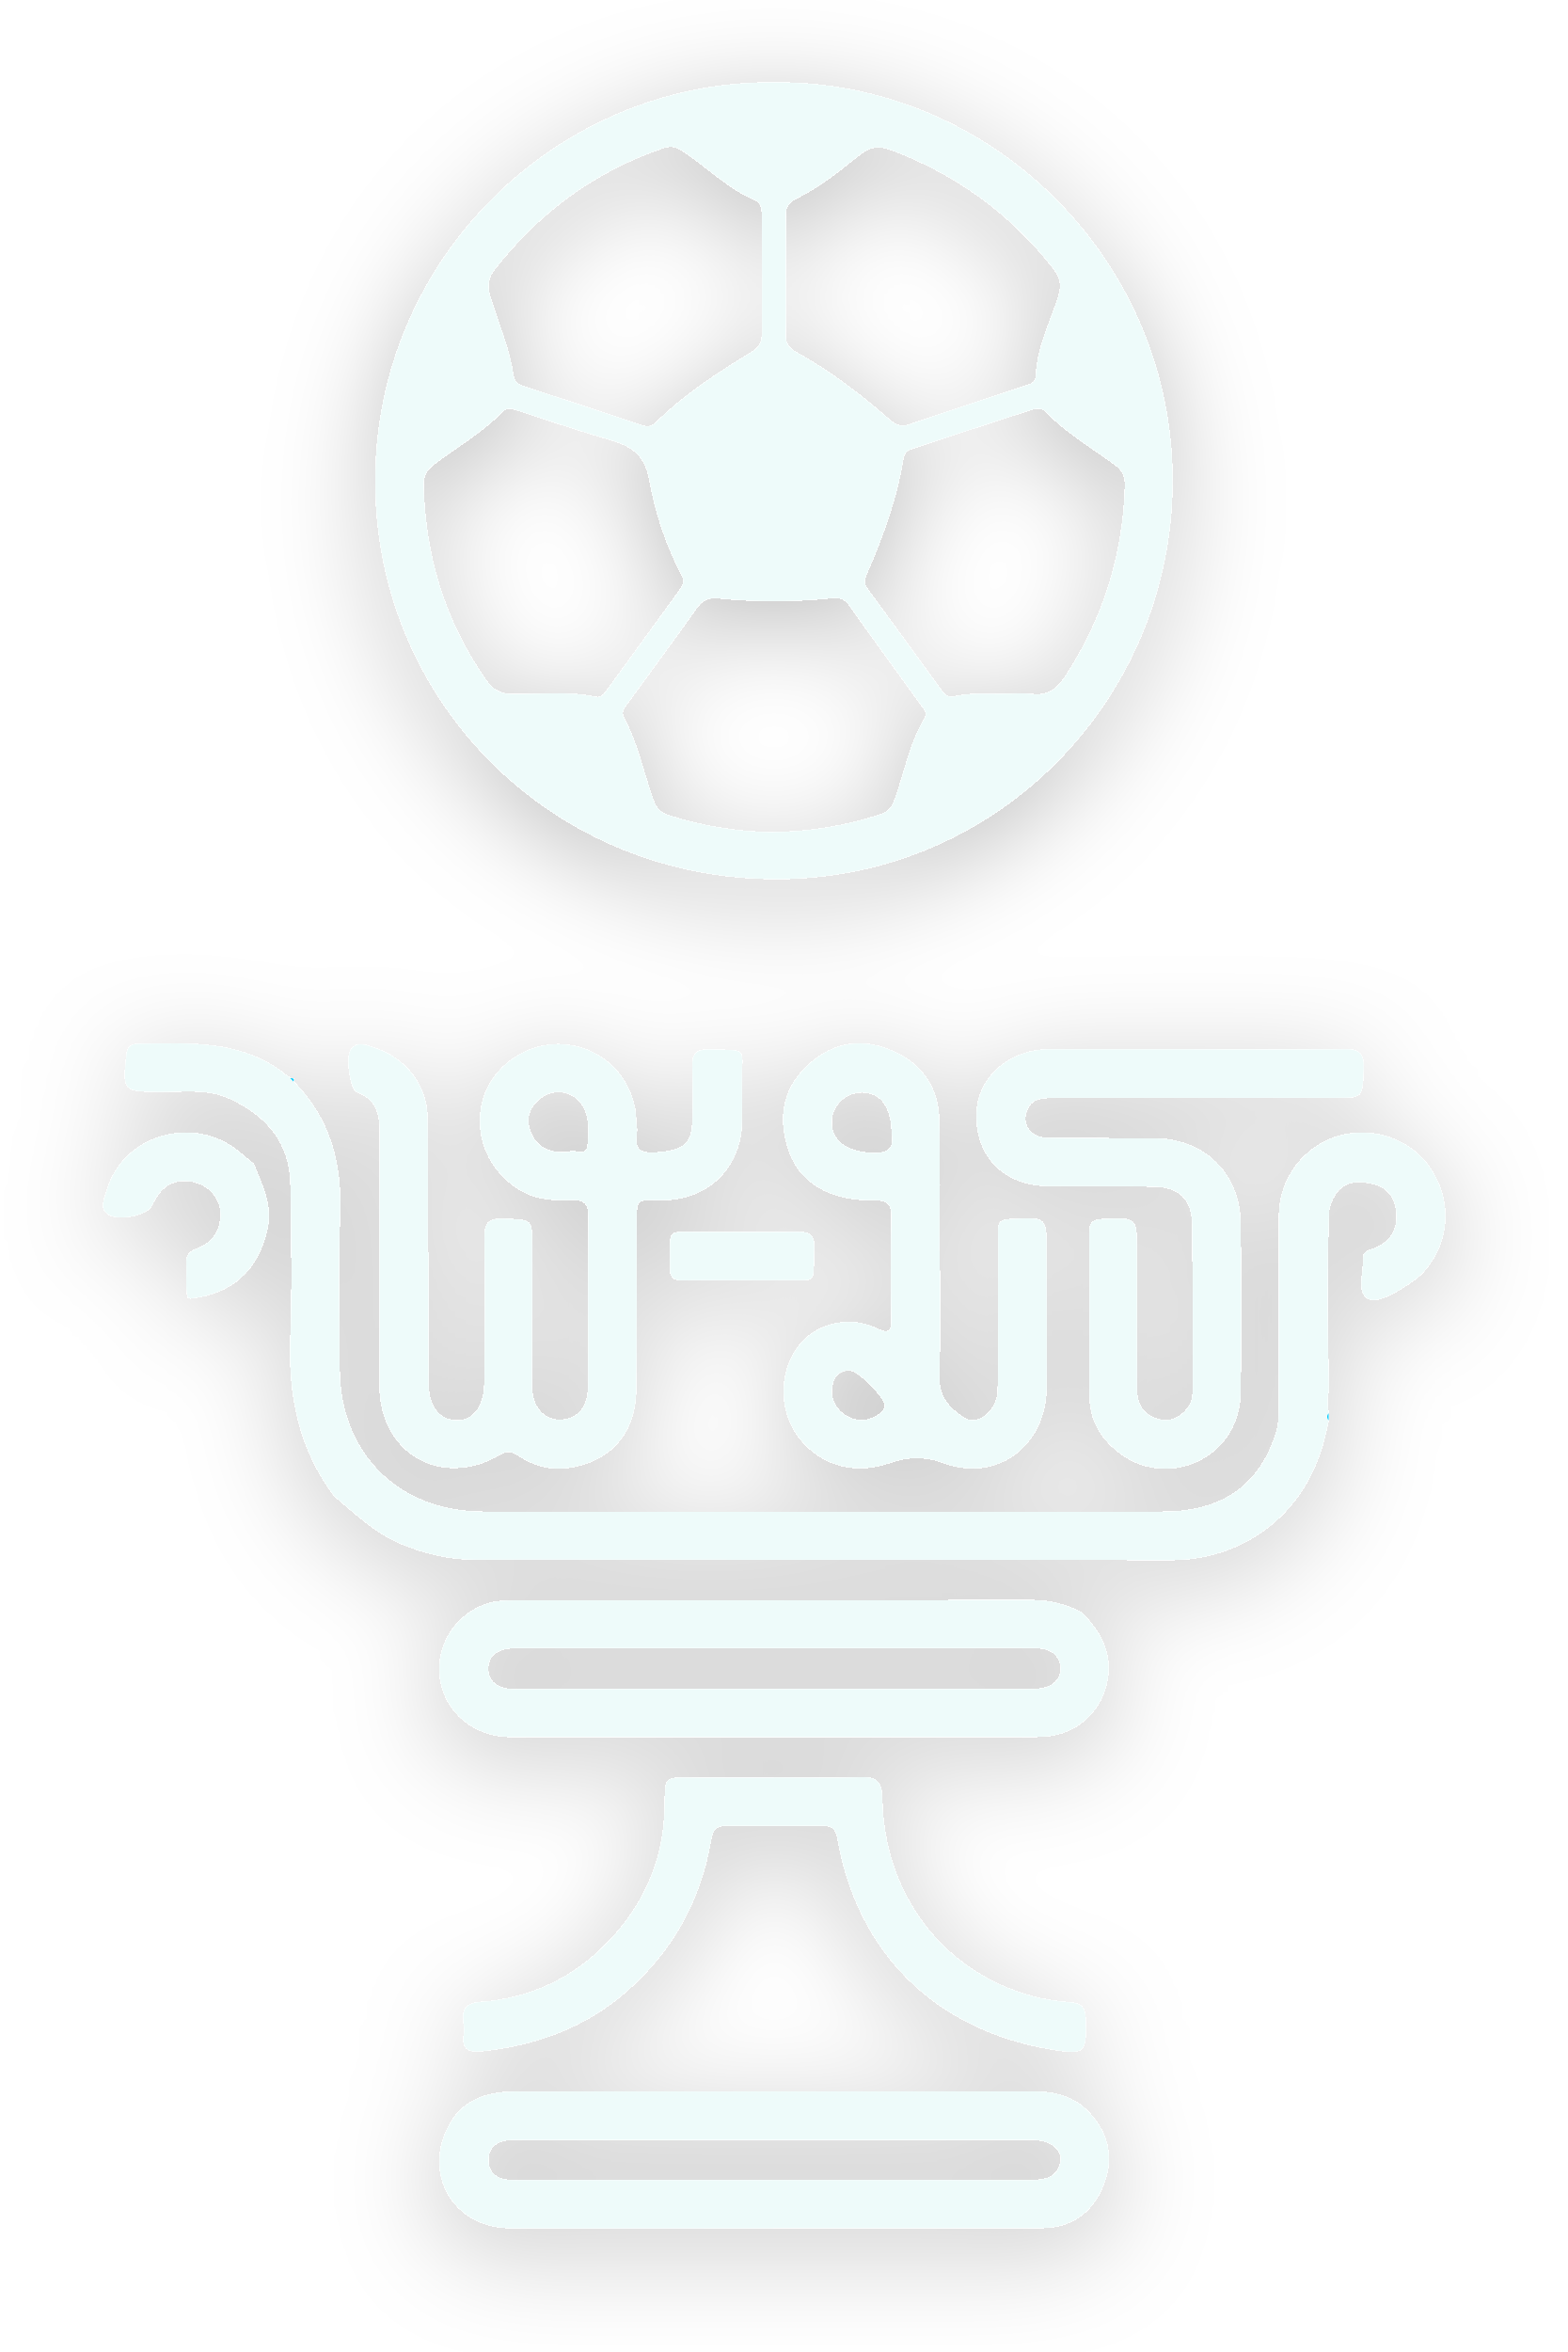
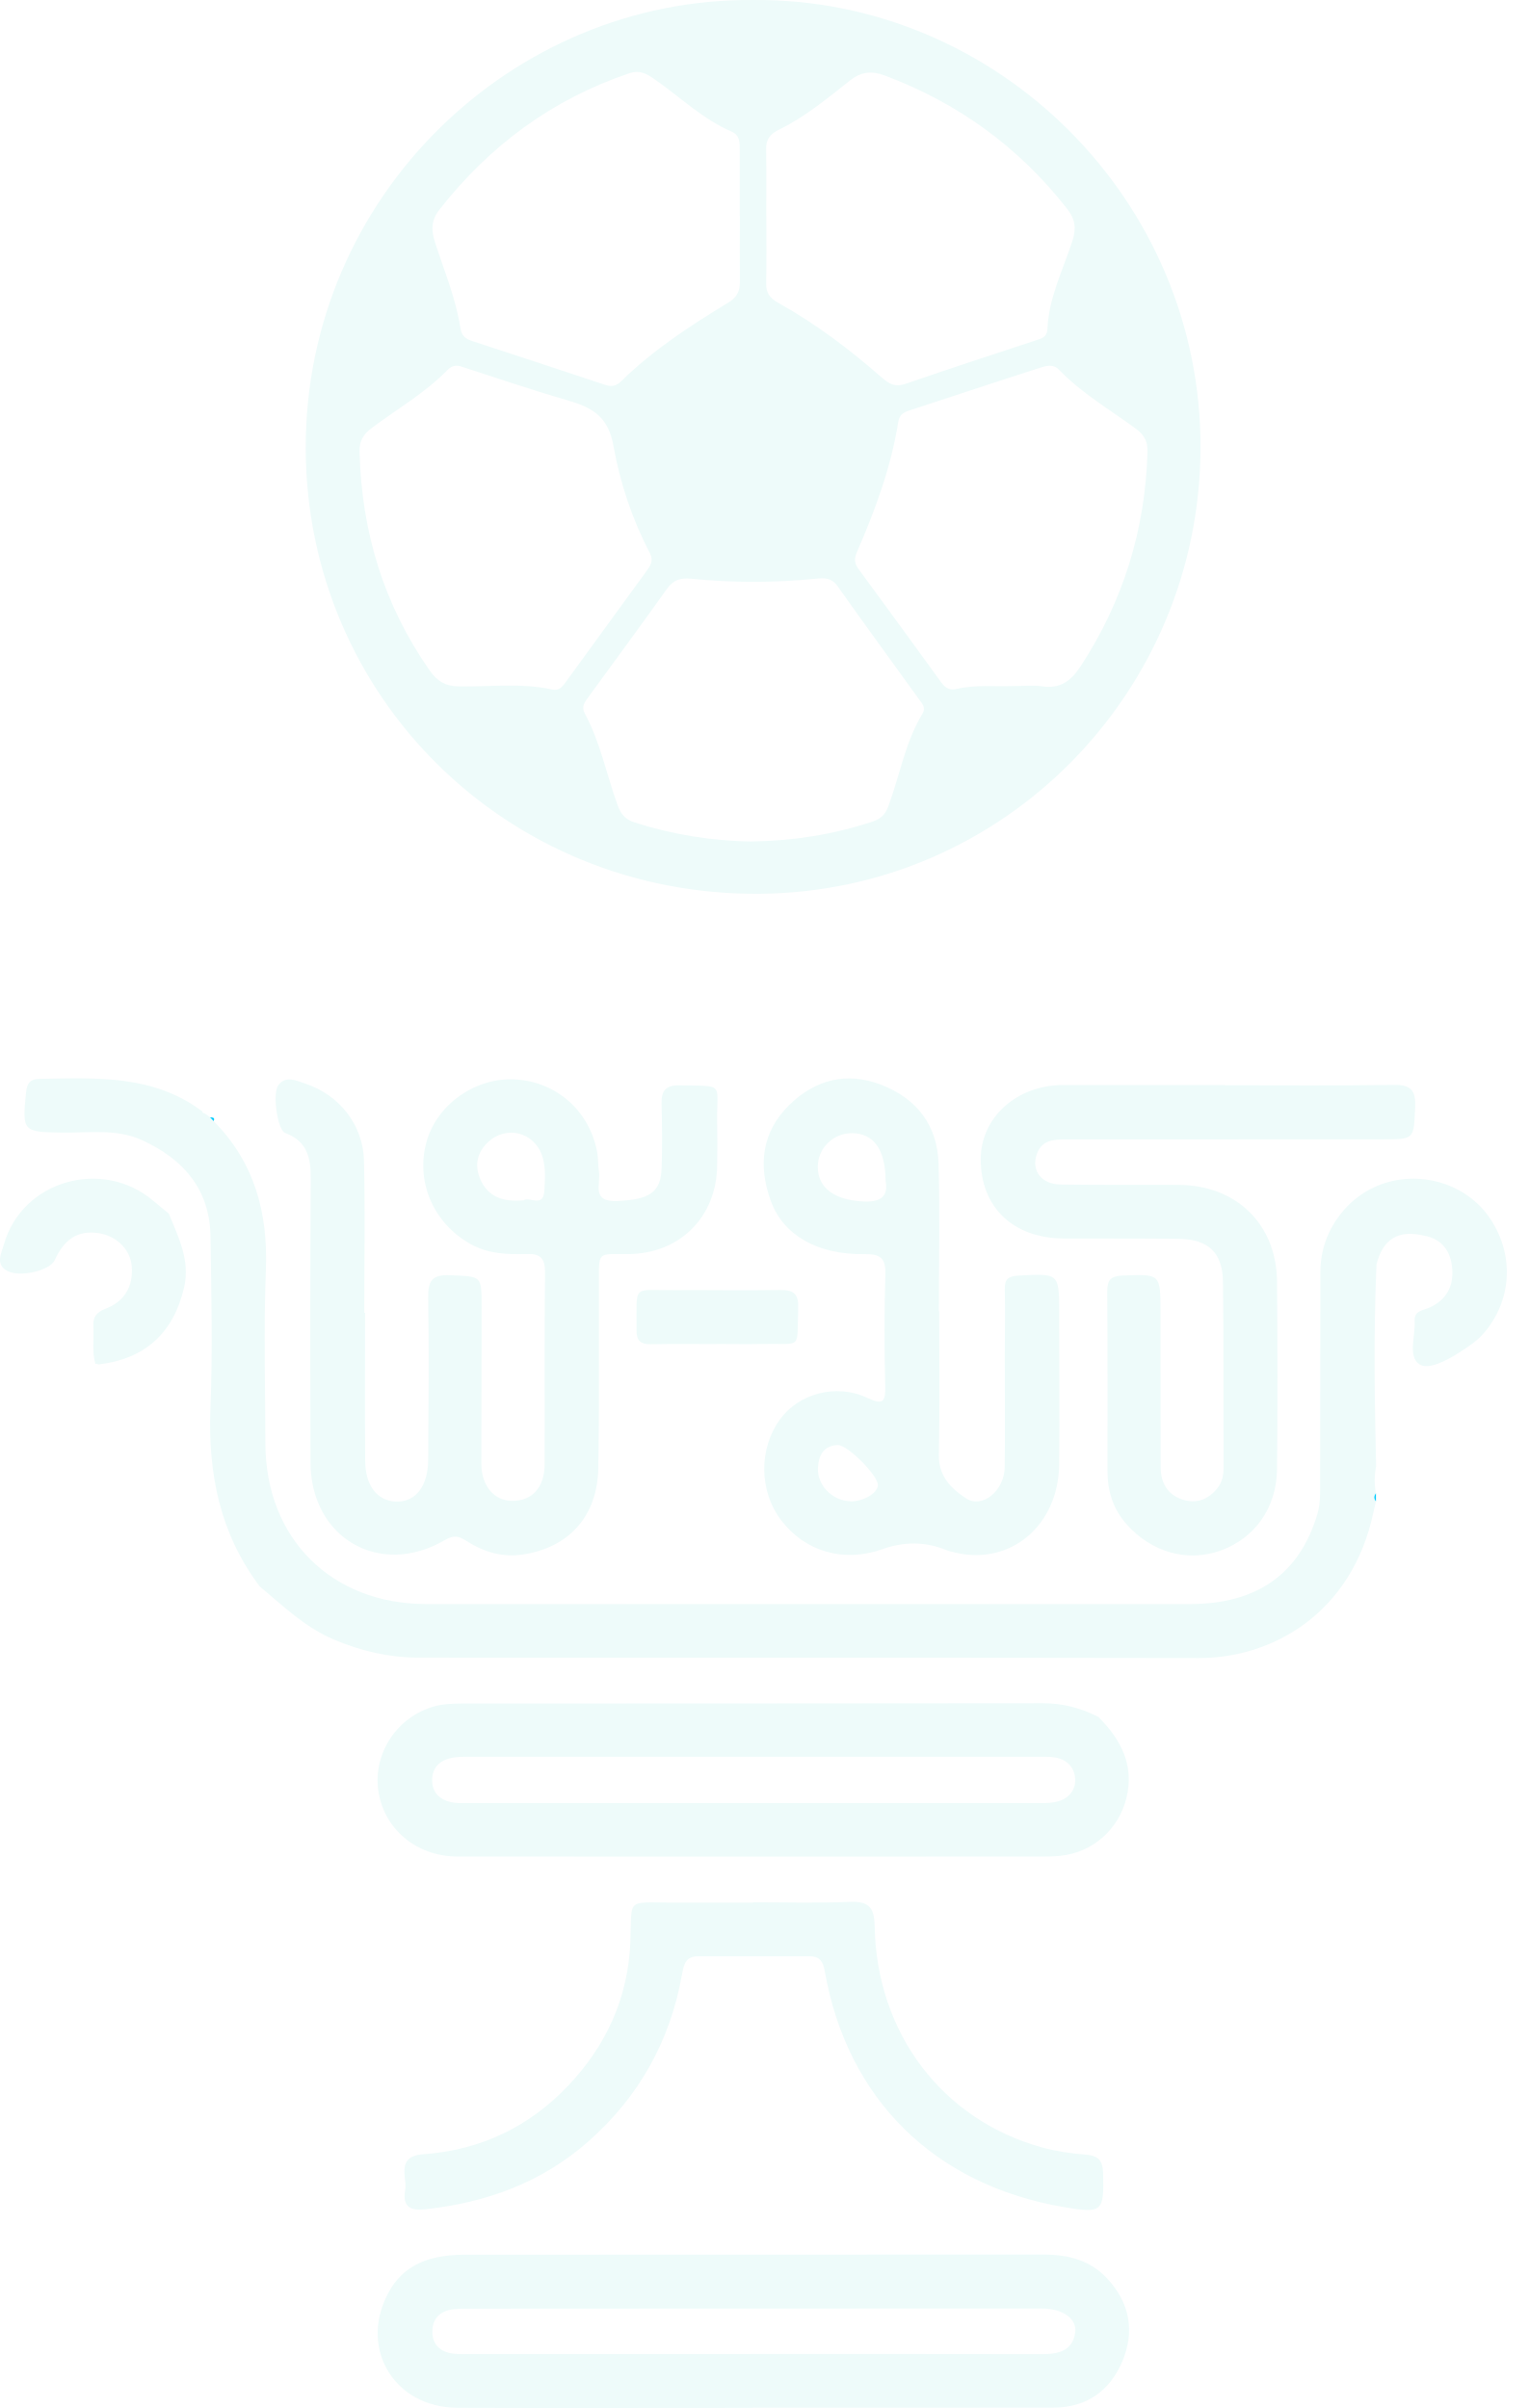
- <svg xmlns="http://www.w3.org/2000/svg" width="76" height="114" viewBox="0 0 76 114" fill="none">
-   <g filter="url(#filter0_d_183_71)">
-     <path d="M37.503 4.001C48.031 3.897 56.901 12.623 56.836 23.41C56.774 33.897 48.366 42.516 37.799 42.602C26.884 42.691 18.225 34.087 18.201 23.365C18.18 12.488 27.105 3.915 37.503 4.001ZM48.673 33.632C49.19 33.632 49.601 33.584 49.994 33.642C50.783 33.759 51.252 33.404 51.666 32.766C53.498 29.956 54.449 26.883 54.546 23.534C54.56 23.089 54.425 22.796 54.056 22.524C52.928 21.693 51.704 20.986 50.721 19.965C50.477 19.71 50.173 19.799 49.911 19.882C48.028 20.485 46.155 21.11 44.276 21.724C44.021 21.806 43.831 21.906 43.783 22.231C43.472 24.193 42.783 26.041 41.996 27.855C41.876 28.131 41.893 28.338 42.062 28.566C43.258 30.2 44.459 31.835 45.645 33.477C45.817 33.715 46.011 33.825 46.3 33.756C47.121 33.563 47.956 33.659 48.669 33.632H48.673ZM38.086 13.312C38.086 13.312 38.086 13.312 38.089 13.312C38.089 14.288 38.103 15.261 38.082 16.237C38.075 16.661 38.241 16.878 38.623 17.092C40.227 17.985 41.686 19.092 43.062 20.296C43.407 20.596 43.658 20.73 44.107 20.575C45.976 19.93 47.852 19.316 49.728 18.699C49.983 18.616 50.208 18.561 50.225 18.216C50.28 16.871 50.89 15.675 51.297 14.43C51.48 13.871 51.432 13.474 51.077 13.019C48.994 10.353 46.369 8.45 43.207 7.263C42.638 7.05 42.189 7.094 41.7 7.477C40.734 8.239 39.779 9.036 38.672 9.581C38.234 9.795 38.068 10.015 38.079 10.477C38.099 11.422 38.086 12.371 38.086 13.316V13.312ZM37.475 40.34C39.237 40.319 40.955 40.046 42.634 39.498C42.979 39.384 43.207 39.226 43.348 38.846C43.848 37.508 44.076 36.067 44.831 34.822C44.99 34.559 44.81 34.384 44.683 34.204C43.51 32.577 42.324 30.956 41.165 29.318C40.896 28.938 40.589 28.956 40.193 28.997C38.42 29.173 36.641 29.173 34.871 28.997C34.368 28.945 34.075 29.045 33.788 29.445C32.675 31.011 31.533 32.556 30.402 34.111C30.254 34.318 30.088 34.511 30.247 34.808C30.919 36.053 31.188 37.446 31.664 38.767C31.802 39.15 31.988 39.388 32.395 39.519C34.047 40.05 35.737 40.319 37.472 40.346L37.475 40.34ZM24.867 19.817C24.653 19.761 24.484 19.817 24.322 19.979C23.353 20.975 22.146 21.662 21.046 22.489C20.69 22.755 20.515 23.044 20.525 23.496C20.608 26.945 21.559 30.107 23.549 32.953C23.88 33.425 24.232 33.639 24.815 33.646C26.16 33.666 27.515 33.487 28.85 33.78C29.174 33.853 29.312 33.615 29.464 33.408C30.612 31.832 31.764 30.252 32.909 28.673C33.081 28.438 33.23 28.214 33.061 27.89C32.295 26.428 31.771 24.848 31.488 23.258C31.254 21.937 30.516 21.582 29.457 21.275C27.915 20.83 26.395 20.306 24.863 19.813L24.867 19.817ZM36.941 13.326C36.941 12.381 36.941 11.433 36.941 10.488C36.941 10.171 36.954 9.843 36.589 9.684C35.333 9.143 34.361 8.184 33.257 7.419C32.909 7.177 32.619 7.012 32.164 7.167C28.833 8.294 26.139 10.291 23.977 13.05C23.608 13.519 23.615 13.947 23.787 14.478C24.18 15.702 24.687 16.899 24.881 18.178C24.936 18.541 25.139 18.647 25.422 18.741C27.326 19.365 29.233 19.989 31.133 20.623C31.412 20.717 31.609 20.672 31.826 20.461C33.202 19.11 34.809 18.065 36.447 17.068C36.827 16.837 36.951 16.571 36.947 16.164C36.937 15.219 36.947 14.271 36.947 13.326H36.941Z" fill="#EEFBFA" />
-     <path d="M64.409 68.843C64.375 68.998 64.337 69.153 64.303 69.308C63.378 73.692 59.919 75.616 56.778 75.609C45.545 75.588 34.316 75.599 23.084 75.592C21.808 75.592 20.598 75.313 19.411 74.809C18.163 74.281 17.228 73.361 16.218 72.519L16.208 72.509C14.49 70.222 13.976 67.629 14.087 64.815C14.183 62.352 14.125 59.88 14.09 57.414C14.062 55.372 12.928 54.069 11.145 53.248C10.028 52.734 8.831 52.934 7.665 52.917C5.982 52.889 5.951 52.865 6.127 51.172C6.165 50.789 6.296 50.603 6.7 50.596C9.145 50.555 11.604 50.406 13.725 51.993C13.738 52.051 13.776 52.082 13.838 52.086C13.914 52.138 13.987 52.193 14.062 52.244L14.066 52.251C14.118 52.306 14.169 52.362 14.221 52.417C15.994 54.207 16.577 56.383 16.48 58.859C16.383 61.352 16.452 63.853 16.459 66.353C16.47 70.44 19.305 73.274 23.398 73.278C34.392 73.278 45.39 73.285 56.385 73.278C59.292 73.278 61.12 71.957 61.882 69.391C61.999 68.995 62.002 68.598 62.002 68.198C62.009 65.098 62.002 61.997 62.013 58.897C62.02 57.121 63.24 55.531 64.92 55.059C66.624 54.579 68.462 55.255 69.386 56.697C70.393 58.269 70.265 60.18 69.072 61.573C68.769 61.928 68.382 62.173 67.996 62.422C67.458 62.766 66.662 63.184 66.279 62.918C65.779 62.57 66.12 61.694 66.082 61.045C66.058 60.604 66.451 60.594 66.724 60.473C67.441 60.149 67.762 59.569 67.707 58.814C67.651 58.066 67.289 57.514 66.486 57.366C65.379 57.104 64.71 57.507 64.434 58.611C64.306 61.514 64.351 64.418 64.416 67.326C64.341 67.715 64.334 68.105 64.409 68.495C64.323 68.612 64.316 68.726 64.409 68.843Z" fill="#EEFBFA" />
-     <path d="M20.763 60.704C20.763 62.828 20.753 64.956 20.767 67.08C20.773 68.174 21.291 68.825 22.108 68.853C22.943 68.877 23.481 68.194 23.488 67.042C23.501 64.715 23.526 62.387 23.488 60.062C23.477 59.331 23.639 59.041 24.439 59.076C25.791 59.135 25.795 59.079 25.795 60.417C25.795 62.687 25.784 64.956 25.784 67.225C25.784 68.163 26.333 68.819 27.105 68.822C27.974 68.829 28.512 68.249 28.516 67.236C28.526 64.477 28.502 61.721 28.533 58.962C28.54 58.345 28.326 58.138 27.747 58.159C26.912 58.186 26.088 58.159 25.319 57.731C23.701 56.831 22.919 55 23.432 53.261C23.905 51.661 25.56 50.52 27.257 50.62C29.061 50.727 30.488 52.017 30.795 53.82C30.837 54.075 30.82 54.337 30.861 54.593C30.947 55.12 30.506 55.924 31.654 55.872C33.023 55.81 33.534 55.514 33.568 54.448C33.599 53.531 33.589 52.61 33.565 51.692C33.547 51.123 33.73 50.861 34.351 50.875C36.337 50.913 35.937 50.744 35.965 52.462C35.975 53.093 35.979 53.727 35.965 54.358C35.93 56.569 34.347 58.145 32.14 58.162C30.775 58.172 30.861 58.004 30.857 59.48C30.851 62.121 30.881 64.766 30.833 67.408C30.795 69.477 29.581 70.826 27.595 71.136C26.698 71.277 25.884 71.029 25.136 70.55C24.822 70.35 24.605 70.281 24.226 70.505C21.412 72.16 18.418 70.439 18.408 67.167C18.394 63.087 18.39 59.007 18.418 54.927C18.425 54.013 18.273 53.289 17.311 52.931C16.983 52.81 16.749 51.227 17.018 50.868C17.342 50.437 17.797 50.675 18.187 50.803C19.66 51.292 20.684 52.589 20.718 54.151C20.767 56.334 20.729 58.517 20.729 60.7C20.739 60.7 20.746 60.7 20.756 60.7L20.763 60.704ZM27.616 55.841C27.823 55.658 28.471 56.193 28.505 55.42C28.529 54.938 28.571 54.448 28.426 53.972C28.099 52.886 26.836 52.565 26.036 53.365C25.605 53.793 25.495 54.31 25.712 54.862C26.029 55.676 26.688 55.927 27.616 55.841Z" fill="#EEFBFA" />
-     <path d="M45.552 60.632C45.552 62.701 45.58 64.77 45.538 66.836C45.521 67.757 46.073 68.291 46.704 68.708C47.404 69.174 48.366 68.394 48.38 67.37C48.404 65.763 48.38 64.153 48.384 62.546C48.384 61.597 48.408 60.649 48.384 59.704C48.373 59.262 48.511 59.118 48.967 59.093C50.729 58.997 50.732 58.976 50.732 60.7C50.732 62.883 50.756 65.067 50.732 67.25C50.701 69.874 48.66 71.605 46.276 71.064C46.139 71.033 45.994 71.002 45.863 70.947C44.971 70.583 44.053 70.57 43.111 70.905C41.438 71.502 39.762 71.022 38.721 69.65C37.776 68.401 37.755 66.581 38.672 65.311C39.486 64.184 41.103 63.739 42.449 64.373C43.149 64.704 43.238 64.529 43.221 63.849C43.183 62.242 43.18 60.632 43.228 59.025C43.249 58.318 42.99 58.155 42.331 58.166C40.307 58.197 38.821 57.359 38.279 55.859C37.727 54.338 37.886 52.893 39.083 51.72C40.2 50.627 41.559 50.275 43.048 50.851C44.583 51.444 45.476 52.603 45.525 54.255C45.587 56.379 45.538 58.507 45.538 60.632H45.549H45.552ZM43.238 54.99C43.231 53.641 42.718 52.951 41.797 52.941C40.983 52.931 40.307 53.589 40.31 54.396C40.31 55.331 41.072 55.845 42.321 55.893C43.107 55.921 43.352 55.603 43.238 54.993V54.99ZM41.721 68.843C42.255 68.857 42.869 68.505 42.907 68.16C42.952 67.77 41.607 66.398 41.172 66.412C40.552 66.436 40.348 66.86 40.317 67.394C40.276 68.143 40.941 68.819 41.717 68.839L41.721 68.843Z" fill="#EEFBFA" />
-     <path d="M57.881 50.871C60.323 50.871 62.761 50.892 65.203 50.857C65.937 50.847 66.134 51.116 66.103 51.816C66.044 53.206 66.079 53.206 64.716 53.206C60.15 53.206 55.584 53.213 51.022 53.209C50.477 53.209 49.97 53.244 49.763 53.858C49.525 54.561 49.966 55.144 50.787 55.158C52.48 55.182 54.174 55.172 55.871 55.175C58.378 55.178 60.123 56.872 60.14 59.358C60.161 62.059 60.168 64.755 60.14 67.456C60.123 69.132 59.167 70.446 57.695 70.97C56.267 71.48 54.722 71.046 53.646 69.835C53.063 69.18 52.819 68.401 52.819 67.542C52.815 64.959 52.829 62.372 52.808 59.789C52.805 59.265 52.967 59.11 53.491 59.089C55.105 59.031 55.105 59.006 55.108 60.648C55.112 62.886 55.108 65.128 55.115 67.366C55.115 68.032 55.401 68.549 56.053 68.763C56.664 68.963 57.184 68.763 57.578 68.256C57.781 67.994 57.833 67.687 57.829 67.362C57.822 64.693 57.84 62.02 57.805 59.351C57.788 58.103 57.174 57.527 55.919 57.506C54.253 57.482 52.587 57.496 50.922 57.489C48.742 57.479 47.342 56.137 47.346 54.065C47.346 52.264 48.897 50.864 50.908 50.861C53.232 50.857 55.56 50.861 57.885 50.861V50.868L57.881 50.871Z" fill="#EEFBFA" />
-     <path d="M12.293 56.424C12.707 57.445 13.221 58.438 12.948 59.61C12.49 61.576 11.255 62.7 9.245 62.931L9.186 62.897L9.12 62.907C8.958 62.373 9.069 61.824 9.031 61.283C9.003 60.876 9.176 60.669 9.555 60.524C10.379 60.214 10.755 59.552 10.69 58.703C10.631 57.931 9.986 57.352 9.213 57.252C8.355 57.141 7.779 57.51 7.355 58.438C7.158 58.865 5.879 59.186 5.313 58.89C4.782 58.61 5.065 58.117 5.168 57.748C5.944 54.989 9.424 53.989 11.631 55.872C11.845 56.055 12.066 56.231 12.283 56.41L12.293 56.417V56.424Z" fill="#EEFBFA" />
-     <path d="M35.937 62.049C34.992 62.049 34.044 62.038 33.099 62.056C32.668 62.062 32.478 61.907 32.485 61.456C32.506 59.438 32.244 59.731 34.116 59.721C35.634 59.711 37.155 59.742 38.672 59.714C39.258 59.704 39.486 59.873 39.465 60.493C39.396 62.335 39.676 62.011 37.913 62.045C37.255 62.059 36.596 62.045 35.937 62.045V62.049Z" fill="#EEFBFA" />
-     <path d="M64.41 68.843C64.316 68.725 64.323 68.608 64.41 68.494C64.41 68.611 64.41 68.725 64.41 68.843Z" fill="#02CBFD" />
-     <path d="M14.225 52.42C14.173 52.365 14.121 52.31 14.069 52.254C14.166 52.268 14.297 52.251 14.225 52.42Z" fill="#02CBFD" />
-     <path d="M37.499 107.995C33.251 107.995 29.002 108.009 24.75 107.992C21.949 107.978 20.435 105.302 21.839 102.901C22.287 102.136 22.967 101.691 23.812 101.505C24.201 101.418 24.608 101.38 25.008 101.38C33.364 101.374 41.721 101.377 50.073 101.374C51.115 101.374 52.063 101.608 52.804 102.405C53.791 103.463 54.005 104.701 53.456 105.995C52.922 107.257 51.915 107.981 50.501 107.985C46.166 107.995 41.831 107.988 37.492 107.988V107.995H37.499ZM37.448 105.667C41.638 105.667 45.828 105.667 50.018 105.674C50.711 105.674 51.322 105.522 51.425 104.733C51.504 104.132 50.863 103.705 50.011 103.705C41.745 103.705 33.478 103.705 25.212 103.712C24.925 103.712 24.629 103.701 24.36 103.777C23.891 103.905 23.656 104.246 23.67 104.743C23.68 105.212 23.95 105.502 24.367 105.615C24.636 105.688 24.936 105.671 25.222 105.671C29.298 105.671 33.375 105.671 37.448 105.671V105.667Z" fill="#EEFBFA" />
-     <path d="M52.449 78.175C53.405 79.144 53.984 80.241 53.636 81.659C53.298 83.017 52.18 84.007 50.784 84.152C50.529 84.18 50.266 84.183 50.008 84.183C41.59 84.183 33.175 84.19 24.757 84.183C22.967 84.183 21.546 82.969 21.329 81.293C21.122 79.696 22.163 78.134 23.763 77.693C24.115 77.596 24.501 77.579 24.87 77.575C33.258 77.568 41.648 77.575 50.035 77.561C50.898 77.561 51.677 77.772 52.429 78.155L52.449 78.175ZM37.517 79.872C33.437 79.872 29.361 79.872 25.281 79.872C24.994 79.872 24.701 79.869 24.429 79.938C23.932 80.065 23.639 80.403 23.66 80.938C23.681 81.441 23.998 81.721 24.457 81.831C24.701 81.89 24.97 81.876 25.229 81.876C33.358 81.876 41.486 81.876 49.615 81.876C49.928 81.876 50.253 81.89 50.559 81.831C51.056 81.734 51.422 81.4 51.425 80.896C51.425 80.362 51.091 79.986 50.532 79.9C50.28 79.862 50.018 79.872 49.759 79.872C45.68 79.872 41.603 79.872 37.523 79.872H37.517Z" fill="#EEFBFA" />
-     <path d="M37.523 86.158C38.903 86.158 40.282 86.199 41.655 86.141C42.459 86.106 42.752 86.32 42.765 87.182C42.848 91.824 45.697 95.566 50.004 96.749C50.608 96.914 51.242 97.007 51.866 97.056C52.401 97.097 52.611 97.287 52.629 97.842C52.677 99.525 52.604 99.608 50.928 99.322C45.342 98.366 41.579 94.659 40.61 89.124C40.538 88.707 40.376 88.489 39.965 88.489C38.358 88.486 36.751 88.496 35.144 88.489C34.589 88.489 34.523 88.869 34.447 89.282C33.933 92.148 32.595 94.552 30.409 96.483C28.398 98.259 26.015 99.125 23.384 99.415C22.756 99.484 22.366 99.349 22.494 98.597C22.529 98.404 22.494 98.197 22.473 97.997C22.408 97.38 22.594 97.09 23.298 97.038C25.743 96.863 27.843 95.859 29.526 94.086C31.181 92.345 32.13 90.265 32.219 87.834C32.288 85.975 32.019 86.165 33.985 86.172C35.161 86.172 36.34 86.172 37.517 86.172C37.517 86.168 37.517 86.165 37.517 86.158H37.523Z" fill="#EEFBFA" />
-   </g>
-   <defs>
-     <filter id="filter0_d_183_71" x="0" y="0" width="75.062" height="114" filterUnits="userSpaceOnUse" color-interpolation-filters="sRGB">
-       <feFlood flood-opacity="0" result="BackgroundImageFix" />
-       <feColorMatrix in="SourceAlpha" type="matrix" values="0 0 0 0 0 0 0 0 0 0 0 0 0 0 0 0 0 0 127 0" result="hardAlpha" />
-       <feOffset dy="1" />
-       <feGaussianBlur stdDeviation="2.5" />
-       <feComposite in2="hardAlpha" operator="out" />
-       <feColorMatrix type="matrix" values="0 0 0 0 0 0 0 0 0 0 0 0 0 0 0 0 0 0 0.25 0" />
-       <feBlend mode="normal" in2="BackgroundImageFix" result="effect1_dropShadow_183_71" />
-       <feBlend mode="normal" in="SourceGraphic" in2="effect1_dropShadow_183_71" result="shape" />
-     </filter>
-   </defs>
+ <svg xmlns="http://www.w3.org/2000/svg" width="66" height="104" viewBox="0 0 66 104" fill="none">
+   <path d="M32.503 0.001C43.031 -0.103 51.901 8.623 51.836 19.41C51.774 29.897 43.366 38.516 32.799 38.602C21.884 38.691 13.225 30.087 13.2 19.365C13.18 8.488 22.105 -0.085 32.503 0.001ZM43.673 29.632C44.19 29.632 44.601 29.584 44.994 29.642C45.783 29.759 46.252 29.404 46.666 28.766C48.498 25.956 49.449 22.883 49.546 19.534C49.56 19.089 49.425 18.796 49.056 18.524C47.928 17.693 46.704 16.986 45.721 15.965C45.477 15.71 45.173 15.799 44.911 15.882C43.028 16.485 41.155 17.11 39.276 17.724C39.021 17.806 38.831 17.906 38.783 18.231C38.472 20.193 37.783 22.041 36.996 23.855C36.876 24.131 36.893 24.338 37.062 24.566C38.258 26.2 39.459 27.835 40.645 29.477C40.817 29.715 41.011 29.825 41.3 29.756C42.121 29.563 42.956 29.659 43.669 29.632H43.673ZM33.086 9.312C33.086 9.312 33.086 9.312 33.089 9.312C33.089 10.288 33.103 11.261 33.082 12.237C33.075 12.661 33.241 12.878 33.623 13.092C35.227 13.985 36.686 15.092 38.062 16.296C38.407 16.596 38.658 16.73 39.107 16.575C40.976 15.93 42.852 15.316 44.728 14.699C44.983 14.616 45.208 14.561 45.225 14.216C45.28 12.871 45.89 11.675 46.297 10.43C46.48 9.871 46.432 9.474 46.077 9.019C43.994 6.353 41.369 4.45 38.207 3.263C37.638 3.05 37.189 3.094 36.7 3.477C35.734 4.239 34.779 5.036 33.672 5.581C33.234 5.795 33.068 6.015 33.079 6.478C33.099 7.422 33.086 8.371 33.086 9.316V9.312ZM32.475 36.34C34.237 36.319 35.955 36.046 37.634 35.498C37.979 35.384 38.207 35.226 38.348 34.846C38.848 33.508 39.076 32.067 39.831 30.822C39.99 30.559 39.81 30.384 39.683 30.204C38.51 28.577 37.324 26.956 36.165 25.318C35.896 24.938 35.589 24.956 35.193 24.997C33.42 25.173 31.64 25.173 29.871 24.997C29.368 24.945 29.075 25.045 28.788 25.445C27.674 27.011 26.533 28.556 25.402 30.111C25.254 30.318 25.088 30.511 25.247 30.808C25.919 32.053 26.188 33.446 26.664 34.767C26.802 35.15 26.988 35.388 27.395 35.519C29.047 36.05 30.737 36.319 32.472 36.346L32.475 36.34ZM19.867 15.816C19.653 15.761 19.484 15.816 19.322 15.979C18.353 16.975 17.146 17.662 16.046 18.489C15.69 18.755 15.514 19.044 15.525 19.496C15.608 22.945 16.559 26.107 18.549 28.953C18.88 29.425 19.232 29.639 19.815 29.646C21.16 29.666 22.515 29.487 23.85 29.78C24.174 29.853 24.312 29.615 24.464 29.408C25.612 27.832 26.764 26.252 27.909 24.673C28.081 24.438 28.23 24.214 28.061 23.89C27.295 22.428 26.771 20.848 26.488 19.258C26.254 17.937 25.516 17.582 24.457 17.275C22.915 16.83 21.395 16.306 19.863 15.813L19.867 15.816ZM31.941 9.326C31.941 8.381 31.941 7.433 31.941 6.488C31.941 6.171 31.954 5.843 31.589 5.684C30.333 5.143 29.361 4.184 28.257 3.419C27.909 3.177 27.619 3.012 27.164 3.167C23.833 4.295 21.139 6.291 18.977 9.05C18.608 9.519 18.615 9.947 18.787 10.478C19.18 11.702 19.687 12.899 19.881 14.178C19.936 14.54 20.139 14.647 20.422 14.741C22.326 15.365 24.233 15.989 26.133 16.623C26.412 16.717 26.609 16.672 26.826 16.461C28.202 15.11 29.809 14.065 31.447 13.068C31.827 12.837 31.951 12.571 31.947 12.164C31.937 11.219 31.947 10.271 31.947 9.326H31.941Z" fill="#EEFBFA" />
+   <path d="M59.41 64.843C59.375 64.998 59.337 65.153 59.303 65.308C58.378 69.692 54.919 71.616 51.778 71.609C40.545 71.588 29.317 71.599 18.084 71.592C16.808 71.592 15.598 71.313 14.411 70.809C13.163 70.281 12.228 69.361 11.218 68.519L11.208 68.509C9.49 66.222 8.976 63.629 9.087 60.815C9.183 58.352 9.125 55.88 9.09 53.414C9.062 51.372 7.928 50.069 6.145 49.248C5.028 48.734 3.831 48.934 2.665 48.917C0.982 48.889 0.951 48.865 1.127 47.172C1.165 46.789 1.296 46.603 1.7 46.596C4.145 46.555 6.604 46.406 8.725 47.993C8.738 48.051 8.776 48.082 8.838 48.086C8.914 48.138 8.987 48.193 9.062 48.244L9.066 48.251C9.118 48.306 9.169 48.362 9.221 48.417C10.994 50.207 11.577 52.383 11.48 54.859C11.383 57.352 11.452 59.853 11.459 62.353C11.47 66.44 14.305 69.274 18.398 69.278C29.392 69.278 40.39 69.285 51.385 69.278C54.292 69.278 56.12 67.957 56.882 65.391C56.999 64.995 57.002 64.598 57.002 64.198C57.009 61.098 57.002 57.997 57.013 54.897C57.02 53.121 58.24 51.531 59.92 51.059C61.624 50.579 63.462 51.255 64.386 52.697C65.393 54.269 65.265 56.18 64.072 57.573C63.769 57.928 63.382 58.173 62.996 58.422C62.458 58.766 61.661 59.184 61.279 58.918C60.779 58.57 61.12 57.694 61.082 57.045C61.058 56.604 61.451 56.594 61.724 56.473C62.441 56.149 62.762 55.569 62.706 54.814C62.651 54.066 62.289 53.514 61.486 53.366C60.379 53.104 59.71 53.507 59.434 54.611C59.306 57.514 59.351 60.418 59.416 63.325C59.341 63.715 59.334 64.105 59.41 64.495C59.323 64.612 59.316 64.726 59.41 64.843Z" fill="#EEFBFA" />
+   <path d="M15.763 56.704C15.763 58.828 15.753 60.956 15.767 63.08C15.774 64.174 16.291 64.825 17.108 64.853C17.943 64.877 18.481 64.194 18.488 63.042C18.501 60.715 18.526 58.387 18.488 56.062C18.477 55.331 18.639 55.041 19.439 55.076C20.791 55.135 20.795 55.079 20.795 56.417C20.795 58.687 20.784 60.956 20.784 63.225C20.784 64.163 21.333 64.819 22.105 64.822C22.974 64.829 23.512 64.249 23.516 63.236C23.526 60.477 23.502 57.721 23.533 54.962C23.54 54.345 23.326 54.138 22.747 54.159C21.912 54.186 21.088 54.159 20.319 53.731C18.701 52.831 17.919 51 18.432 49.261C18.905 47.661 20.56 46.52 22.257 46.62C24.061 46.727 25.488 48.017 25.795 49.82C25.837 50.075 25.82 50.337 25.861 50.593C25.947 51.12 25.506 51.924 26.654 51.872C28.023 51.81 28.534 51.514 28.568 50.448C28.599 49.531 28.589 48.61 28.565 47.692C28.547 47.123 28.73 46.861 29.351 46.875C31.337 46.913 30.937 46.744 30.965 48.462C30.975 49.093 30.979 49.727 30.965 50.358C30.93 52.569 29.347 54.145 27.14 54.162C25.775 54.172 25.861 54.004 25.857 55.48C25.851 58.121 25.881 60.766 25.833 63.408C25.795 65.477 24.581 66.826 22.595 67.136C21.698 67.277 20.884 67.029 20.136 66.55C19.822 66.35 19.605 66.281 19.226 66.505C16.412 68.16 13.418 66.439 13.408 63.167C13.394 59.087 13.39 55.007 13.418 50.927C13.425 50.013 13.273 49.289 12.311 48.931C11.983 48.81 11.749 47.227 12.018 46.868C12.342 46.437 12.797 46.675 13.187 46.803C14.66 47.292 15.684 48.589 15.718 50.151C15.767 52.334 15.729 54.517 15.729 56.7C15.739 56.7 15.746 56.7 15.756 56.7L15.763 56.704ZM22.616 51.841C22.823 51.658 23.471 52.193 23.505 51.42C23.529 50.938 23.571 50.448 23.426 49.972C23.099 48.886 21.836 48.565 21.036 49.365C20.605 49.793 20.495 50.31 20.712 50.862C21.029 51.676 21.688 51.927 22.616 51.841Z" fill="#EEFBFA" />
+   <path d="M40.552 56.632C40.552 58.701 40.58 60.77 40.538 62.836C40.521 63.757 41.073 64.291 41.704 64.708C42.404 65.174 43.366 64.394 43.38 63.37C43.404 61.763 43.38 60.153 43.384 58.546C43.384 57.597 43.408 56.649 43.384 55.704C43.373 55.262 43.511 55.118 43.967 55.093C45.729 54.997 45.732 54.976 45.732 56.7C45.732 58.883 45.756 61.066 45.732 63.25C45.701 65.874 43.66 67.605 41.276 67.064C41.139 67.033 40.994 67.002 40.863 66.947C39.971 66.583 39.053 66.57 38.111 66.905C36.438 67.502 34.762 67.022 33.721 65.65C32.776 64.401 32.755 62.581 33.672 61.311C34.486 60.184 36.103 59.739 37.449 60.373C38.149 60.704 38.238 60.529 38.221 59.849C38.183 58.242 38.18 56.632 38.228 55.025C38.249 54.318 37.99 54.155 37.331 54.166C35.307 54.197 33.821 53.359 33.279 51.859C32.727 50.338 32.886 48.893 34.083 47.72C35.2 46.627 36.559 46.275 38.048 46.851C39.583 47.444 40.476 48.603 40.525 50.255C40.587 52.379 40.538 54.507 40.538 56.632H40.549H40.552ZM38.238 50.99C38.231 49.641 37.718 48.951 36.797 48.941C35.983 48.931 35.307 49.589 35.31 50.396C35.31 51.331 36.072 51.845 37.321 51.893C38.107 51.921 38.352 51.603 38.238 50.993V50.99ZM36.721 64.843C37.255 64.857 37.869 64.505 37.907 64.16C37.952 63.77 36.607 62.398 36.172 62.411C35.552 62.436 35.348 62.86 35.317 63.394C35.276 64.143 35.941 64.819 36.717 64.839L36.721 64.843Z" fill="#EEFBFA" />
+   <path d="M52.881 46.871C55.323 46.871 57.761 46.892 60.203 46.857C60.937 46.847 61.134 47.116 61.103 47.816C61.044 49.206 61.079 49.206 59.716 49.206C55.15 49.206 50.584 49.213 46.022 49.209C45.477 49.209 44.97 49.244 44.763 49.858C44.525 50.561 44.966 51.144 45.787 51.158C47.48 51.182 49.174 51.172 50.871 51.175C53.378 51.178 55.123 52.872 55.14 55.358C55.161 58.059 55.168 60.755 55.14 63.456C55.123 65.132 54.167 66.446 52.695 66.97C51.267 67.48 49.722 67.046 48.646 65.835C48.063 65.18 47.819 64.401 47.819 63.542C47.815 60.959 47.829 58.372 47.808 55.789C47.805 55.265 47.967 55.11 48.491 55.089C50.105 55.031 50.105 55.006 50.108 56.648C50.112 58.886 50.108 61.128 50.115 63.366C50.115 64.032 50.401 64.549 51.053 64.763C51.664 64.963 52.184 64.763 52.578 64.256C52.781 63.994 52.833 63.687 52.829 63.362C52.822 60.693 52.84 58.02 52.805 55.351C52.788 54.103 52.174 53.527 50.919 53.506C49.253 53.482 47.587 53.496 45.922 53.489C43.742 53.479 42.342 52.137 42.346 50.065C42.346 48.264 43.897 46.864 45.908 46.861C48.232 46.857 50.56 46.861 52.885 46.861V46.868L52.881 46.871Z" fill="#EEFBFA" />
+   <path d="M7.293 52.424C7.707 53.445 8.221 54.438 7.948 55.61C7.49 57.576 6.255 58.7 4.245 58.931L4.186 58.897L4.12 58.907C3.958 58.373 4.069 57.824 4.031 57.283C4.003 56.876 4.176 56.669 4.555 56.524C5.379 56.214 5.755 55.552 5.69 54.703C5.631 53.931 4.986 53.352 4.213 53.252C3.355 53.141 2.779 53.51 2.355 54.438C2.158 54.865 0.879 55.186 0.313 54.89C-0.218 54.61 0.065 54.117 0.168 53.748C0.944 50.989 4.424 49.989 6.631 51.872C6.845 52.055 7.066 52.231 7.283 52.41L7.293 52.417V52.424Z" fill="#EEFBFA" />
+   <path d="M30.937 58.049C29.992 58.049 29.044 58.038 28.099 58.056C27.668 58.062 27.478 57.907 27.485 57.456C27.506 55.438 27.244 55.731 29.116 55.721C30.634 55.711 32.155 55.742 33.672 55.714C34.258 55.704 34.486 55.873 34.465 56.493C34.396 58.335 34.676 58.011 32.913 58.045C32.255 58.059 31.596 58.045 30.937 58.045V58.049Z" fill="#EEFBFA" />
+   <path d="M59.41 64.843C59.316 64.725 59.323 64.608 59.41 64.494C59.41 64.611 59.41 64.725 59.41 64.843Z" fill="#02CBFD" />
+   <path d="M9.225 48.42C9.173 48.365 9.121 48.31 9.069 48.254C9.166 48.268 9.297 48.251 9.225 48.42Z" fill="#02CBFD" />
+   <path d="M32.499 103.995C28.251 103.995 24.002 104.009 19.75 103.992C16.949 103.978 15.435 101.302 16.839 98.901C17.287 98.136 17.967 97.691 18.812 97.505C19.201 97.418 19.608 97.38 20.008 97.38C28.364 97.374 36.721 97.377 45.073 97.374C46.115 97.374 47.063 97.608 47.804 98.405C48.791 99.463 49.005 100.701 48.456 101.995C47.922 103.257 46.915 103.981 45.501 103.985C41.166 103.995 36.831 103.988 32.492 103.988V103.995H32.499ZM32.448 101.667C36.638 101.667 40.828 101.667 45.018 101.674C45.711 101.674 46.322 101.522 46.425 100.733C46.504 100.132 45.863 99.705 45.011 99.705C36.745 99.705 28.478 99.705 20.212 99.712C19.925 99.712 19.629 99.701 19.36 99.777C18.891 99.905 18.656 100.246 18.67 100.743C18.68 101.212 18.95 101.502 19.367 101.615C19.636 101.688 19.936 101.671 20.222 101.671C24.298 101.671 28.375 101.671 32.448 101.671V101.667Z" fill="#EEFBFA" />
+   <path d="M47.449 74.175C48.405 75.144 48.984 76.241 48.636 77.659C48.298 79.017 47.18 80.007 45.784 80.152C45.529 80.18 45.266 80.183 45.008 80.183C36.59 80.183 28.175 80.19 19.757 80.183C17.967 80.183 16.546 78.969 16.329 77.293C16.122 75.696 17.163 74.134 18.763 73.693C19.115 73.596 19.501 73.579 19.87 73.575C28.258 73.568 36.648 73.575 45.035 73.561C45.898 73.561 46.677 73.772 47.429 74.155L47.449 74.175ZM32.517 75.872C28.437 75.872 24.361 75.872 20.281 75.872C19.994 75.872 19.701 75.869 19.429 75.938C18.932 76.065 18.639 76.403 18.66 76.938C18.681 77.441 18.998 77.721 19.457 77.831C19.701 77.89 19.97 77.876 20.229 77.876C28.358 77.876 36.486 77.876 44.615 77.876C44.928 77.876 45.253 77.89 45.559 77.831C46.056 77.734 46.422 77.4 46.425 76.896C46.425 76.362 46.091 75.986 45.532 75.9C45.28 75.862 45.018 75.872 44.759 75.872C40.68 75.872 36.603 75.872 32.523 75.872H32.517Z" fill="#EEFBFA" />
+   <path d="M32.523 82.158C33.903 82.158 35.282 82.199 36.655 82.141C37.459 82.106 37.752 82.32 37.765 83.182C37.848 87.824 40.697 91.566 45.004 92.749C45.608 92.914 46.242 93.007 46.866 93.056C47.401 93.097 47.611 93.287 47.629 93.842C47.677 95.525 47.604 95.608 45.928 95.322C40.342 94.366 36.579 90.659 35.61 85.124C35.538 84.707 35.376 84.489 34.965 84.489C33.358 84.486 31.751 84.496 30.144 84.489C29.589 84.489 29.523 84.869 29.447 85.282C28.933 88.148 27.595 90.552 25.409 92.483C23.398 94.259 21.015 95.125 18.384 95.415C17.756 95.484 17.366 95.349 17.494 94.597C17.529 94.404 17.494 94.197 17.473 93.997C17.408 93.38 17.594 93.09 18.298 93.038C20.743 92.863 22.843 91.859 24.526 90.086C26.181 88.345 27.13 86.265 27.219 83.834C27.288 81.975 27.019 82.165 28.985 82.172C30.161 82.172 31.34 82.172 32.517 82.172C32.517 82.168 32.517 82.165 32.517 82.158H32.523Z" fill="#EEFBFA" />
</svg>
